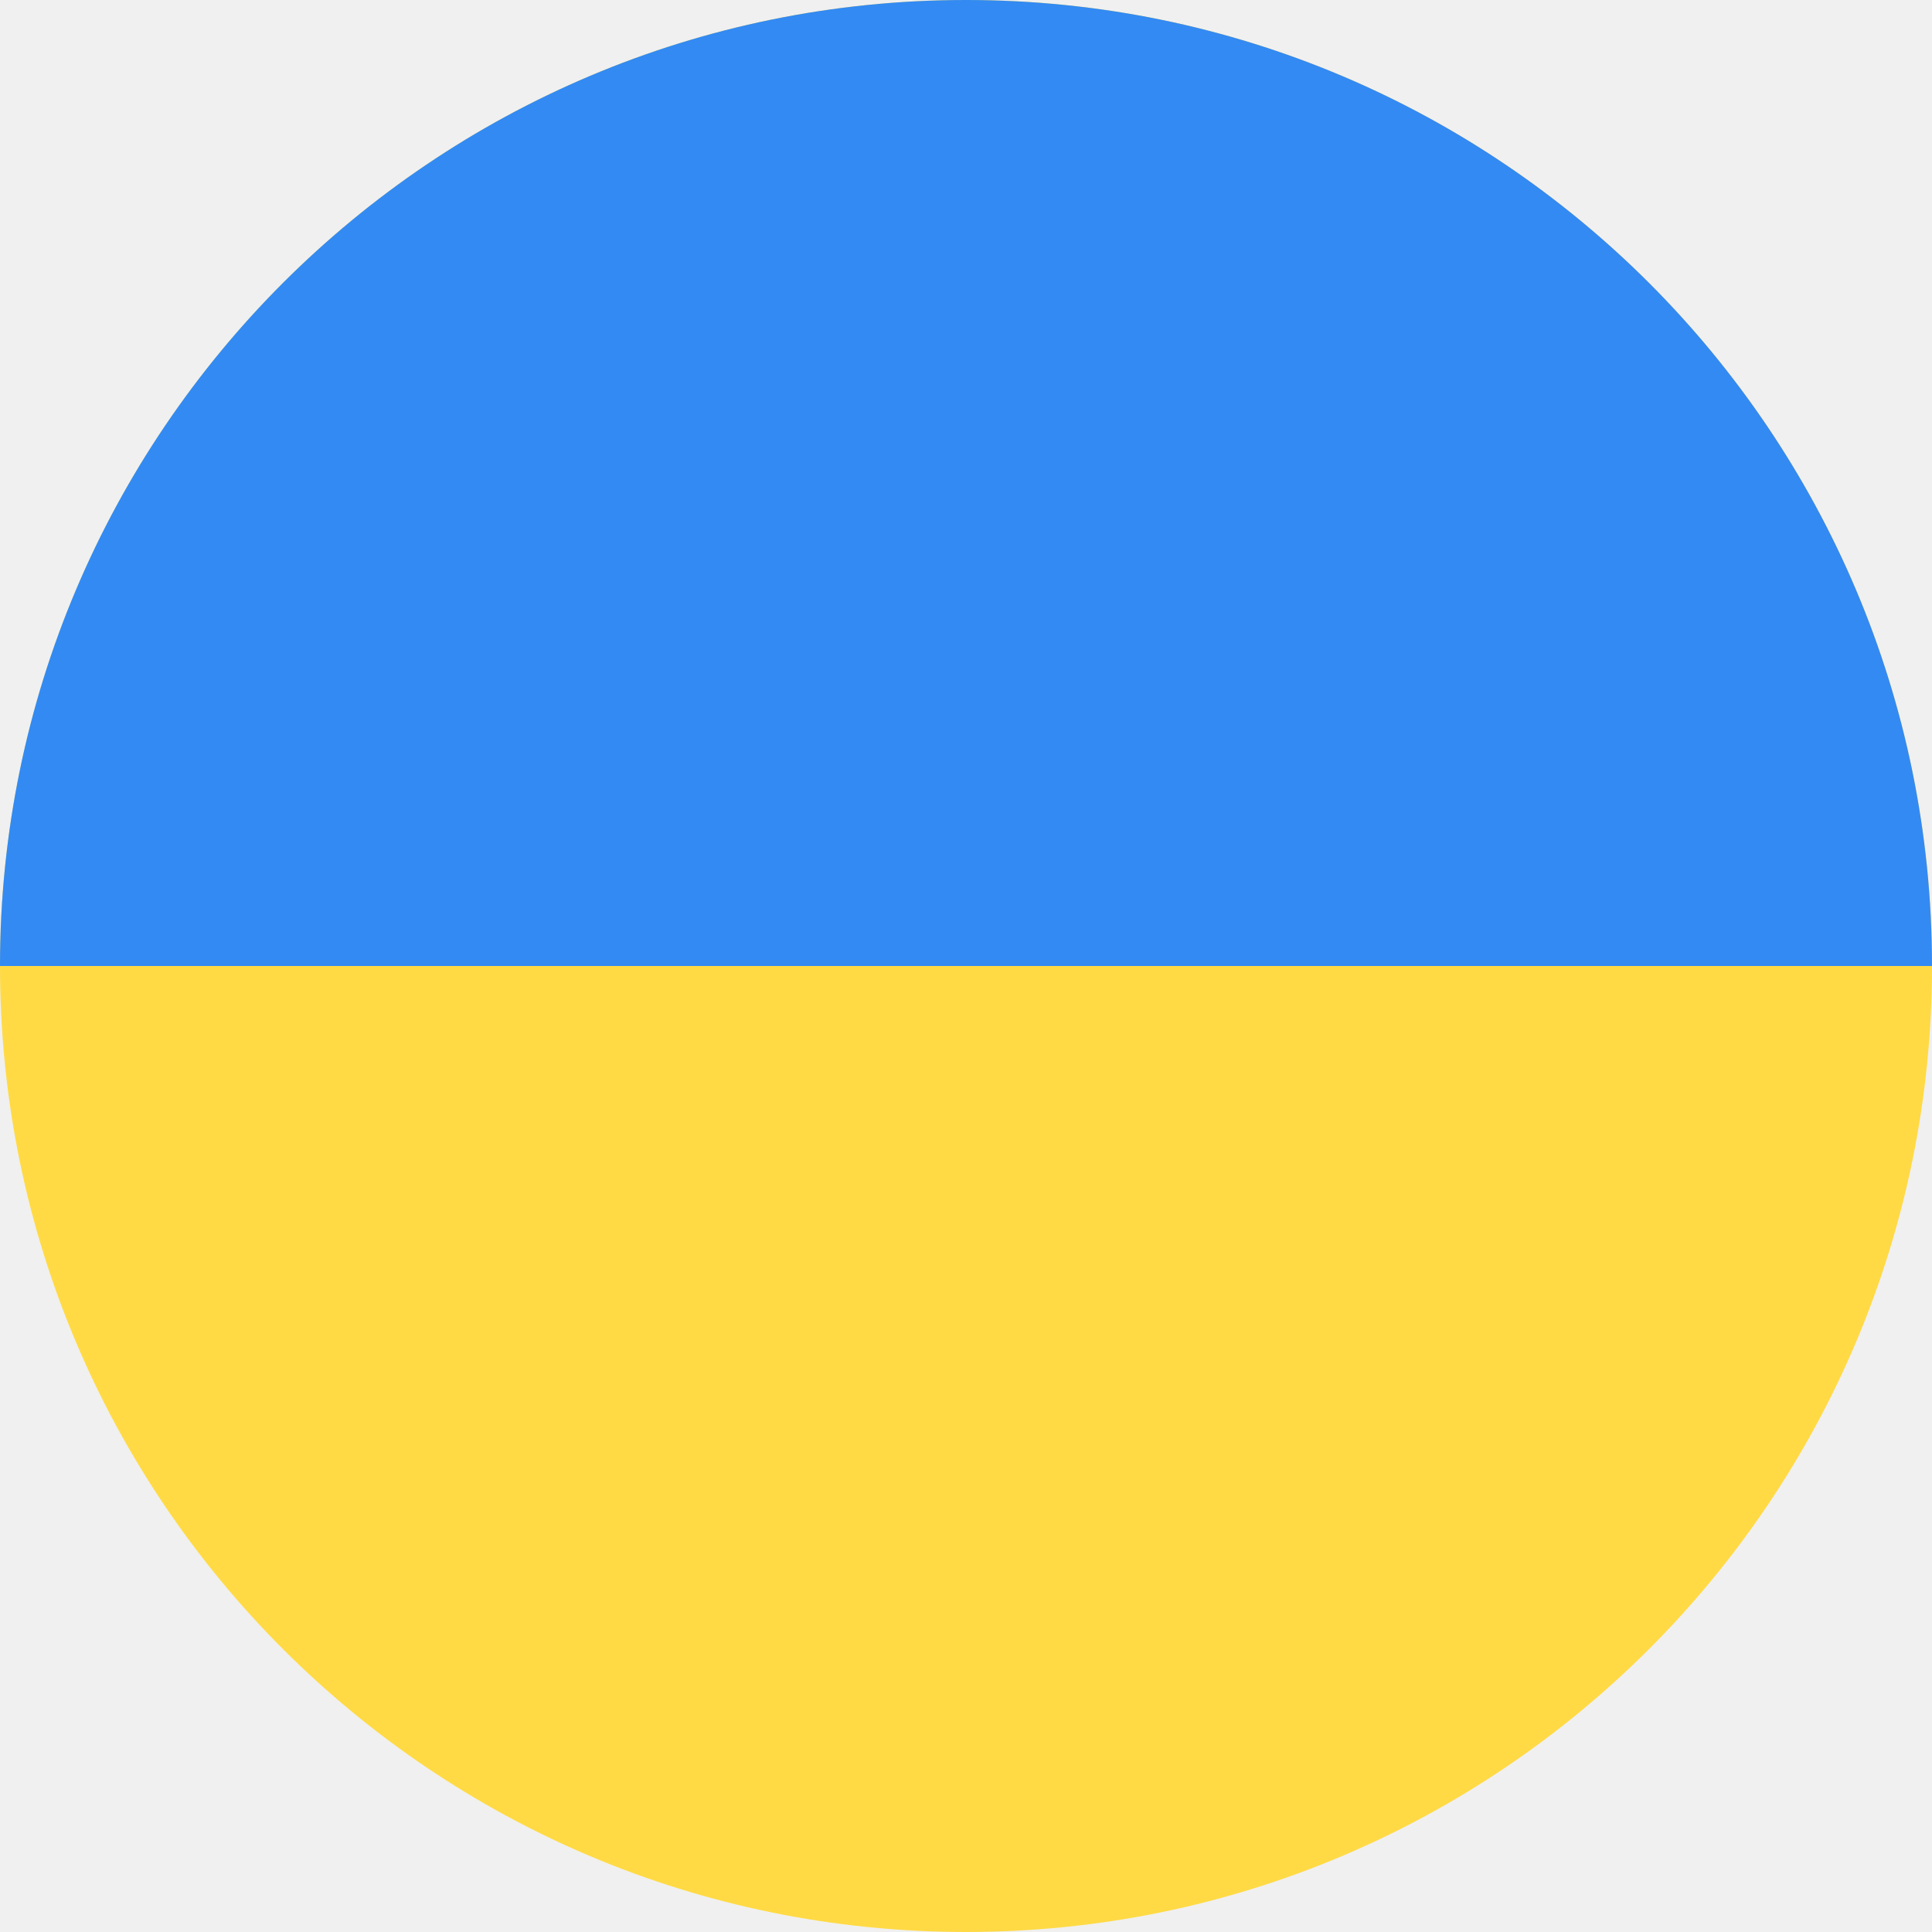
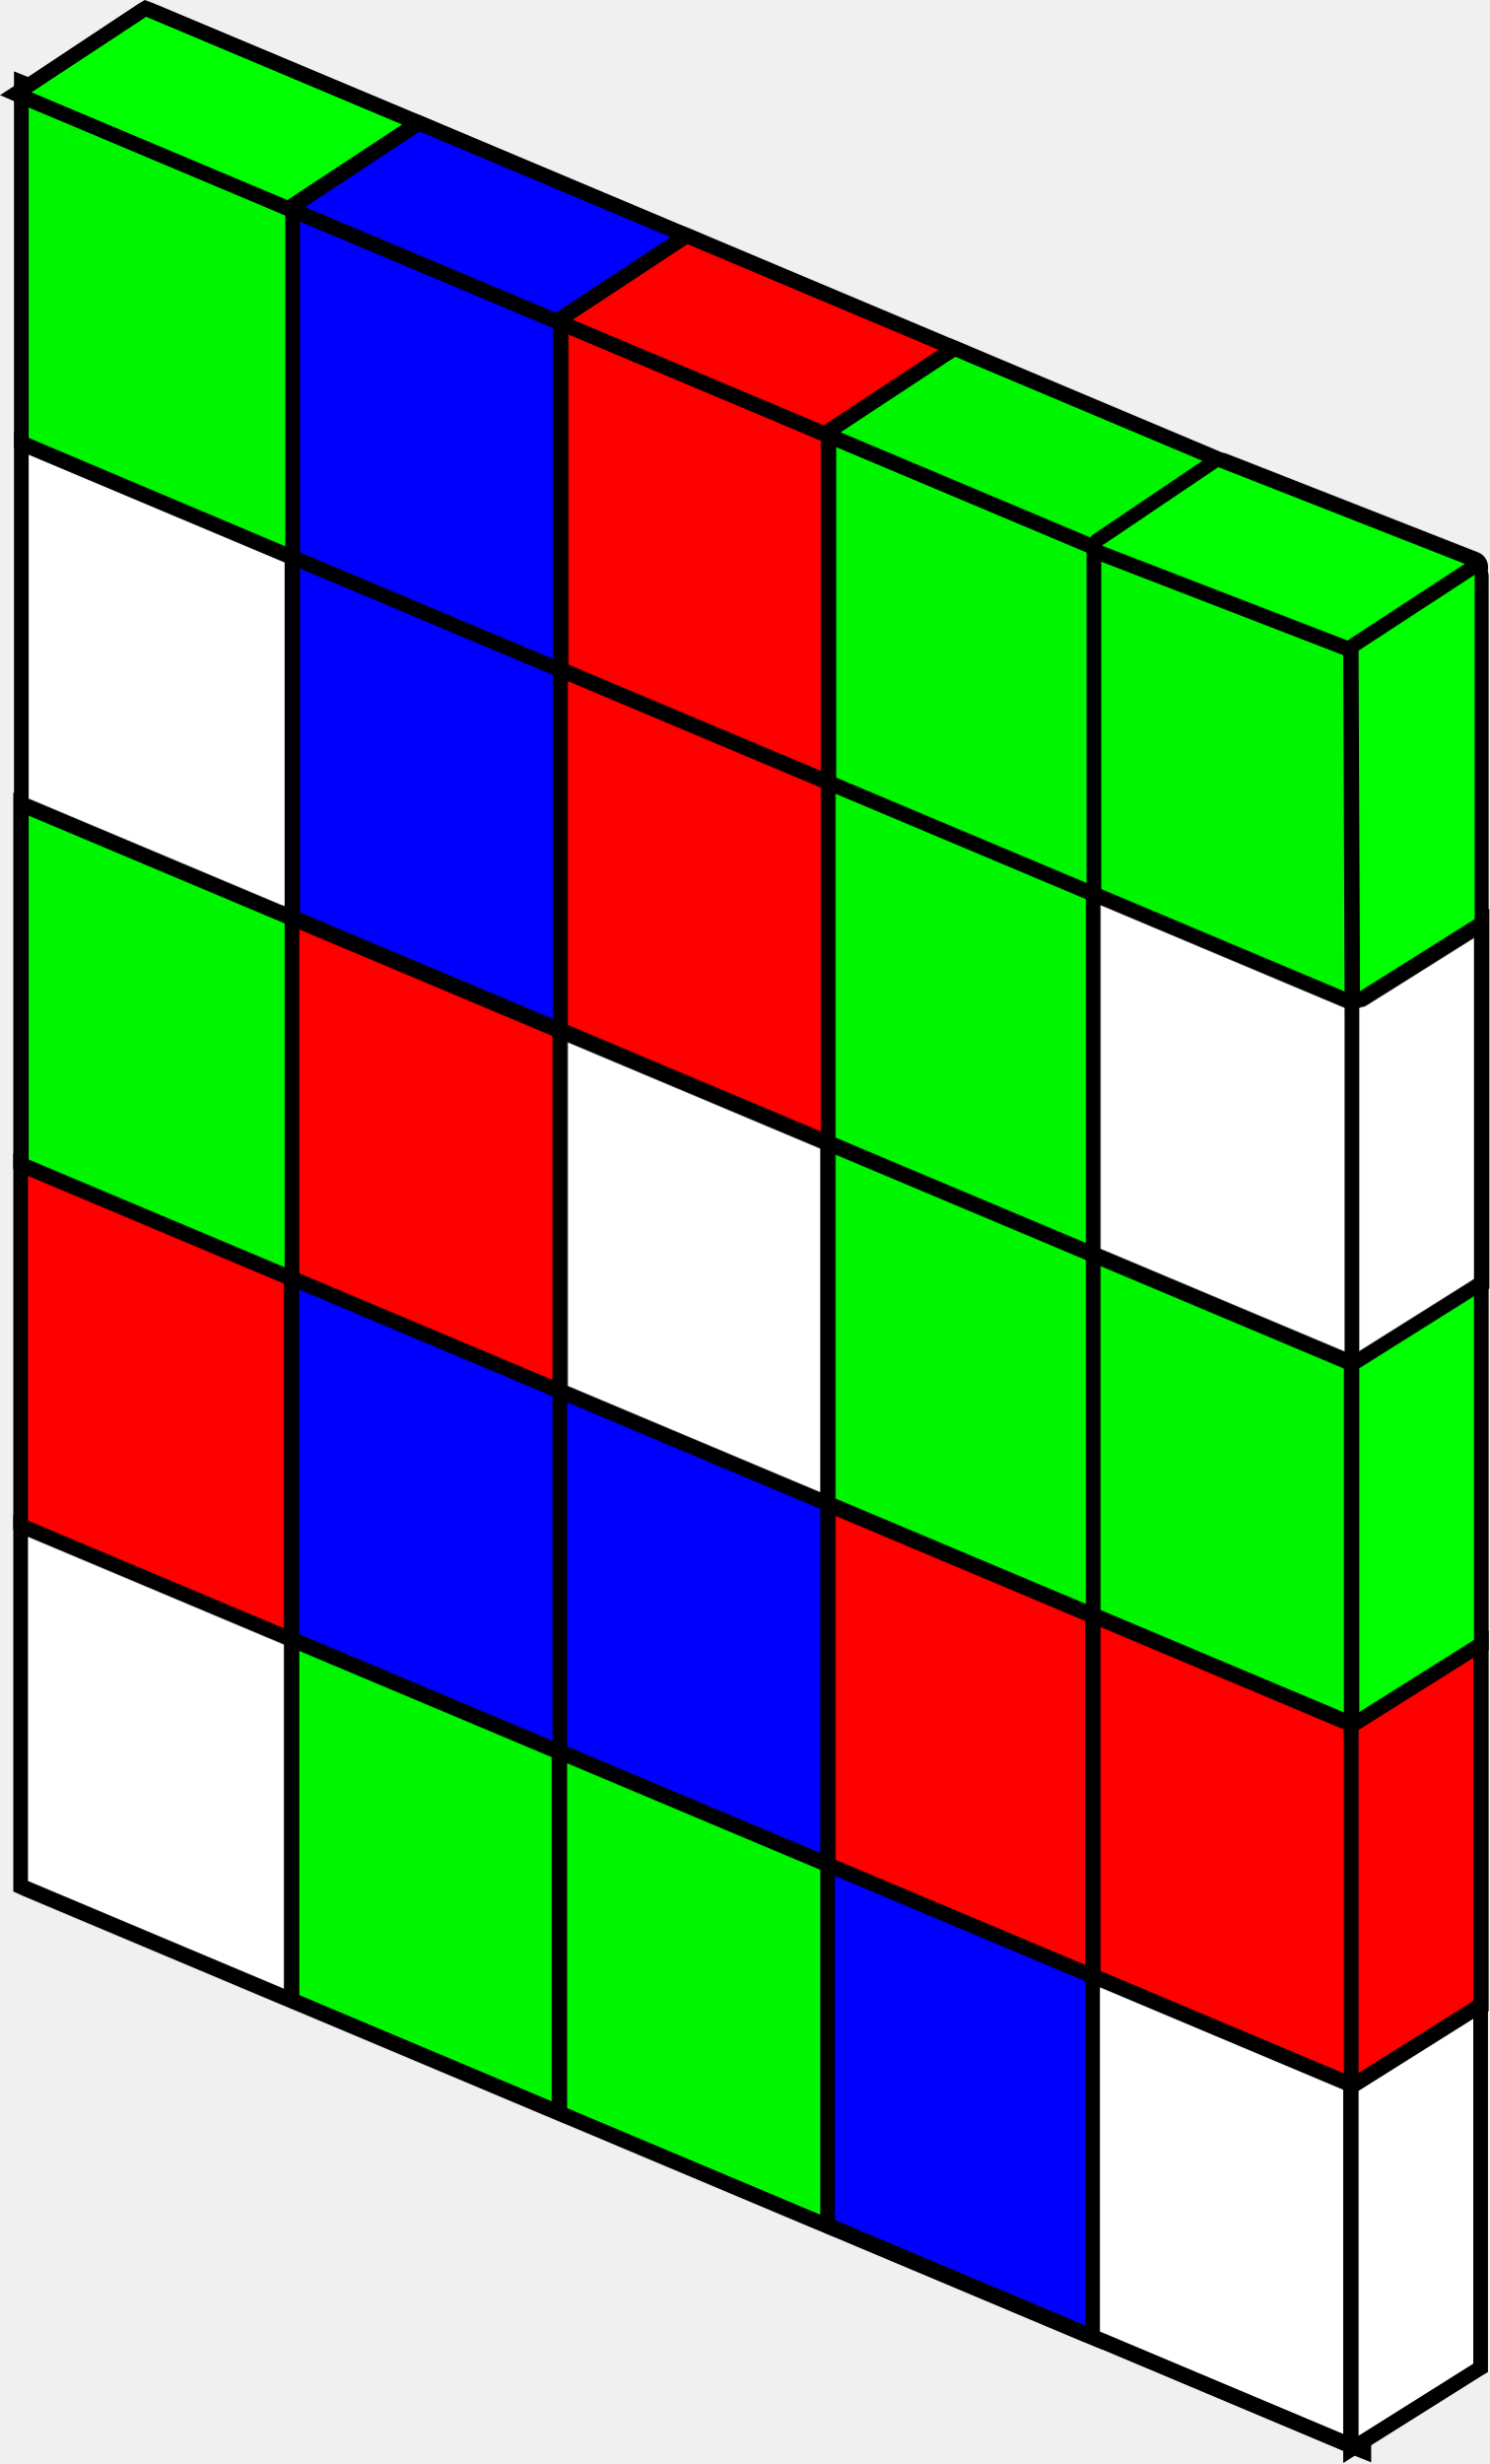
- <svg xmlns="http://www.w3.org/2000/svg" version="1.1" id="Layer_1" x="0px" y="0px" viewBox="0 0 512 512" style="enable-background:new 0 0 512 512;" xml:space="preserve">
-   <circle style="fill:#FFDA44;" cx="256" cy="256" r="256" />
-   <path style="fill:#338AF3;" d="M0,256C0,114.616,114.616,0,256,0s256,114.616,256,256" />
-   <g>
- </g>
-   <g>
- </g>
-   <g>
- </g>
-   <g>
- </g>
-   <g>
- </g>
-   <g>
- </g>
-   <g>
- </g>
-   <g>
- </g>
-   <g>
- </g>
-   <g>
- </g>
-   <g>
- </g>
-   <g>
- </g>
-   <g>
- </g>
-   <g>
- </g>
-   <g>
- </g>
+ <svg xmlns="http://www.w3.org/2000/svg" id="Layer_2" viewBox="0 0 21.3 35.21">
+   <defs>
+     <style>.cls-1{fill:lime;}.cls-2{fill:blue;}.cls-3{fill:#fff;}.cls-4{fill:red;}.cls-5{fill:#00f600;}</style>
+   </defs>
+   <g id="Layer_1-2">
+     <polygon class="cls-5" points="11.8 16.32 11.8 11.16 15.68 12.79 15.67 17.95 11.8 16.32" />
+     <path d="M11.91,11.33l3.66,1.54v4.93s-3.66-1.54-3.66-1.54v-4.93M11.7,11v.32s0,4.93,0,4.93v.14s.13.06.13.06l3.66,1.54.3.12v-.32s0-4.93,0-4.93v-.14s-.13-.06-.13-.06l-3.66-1.54-.3-.12h0Z" />
+     <polygon class="cls-4" points="7.97 14.71 7.97 9.55 11.84 11.18 11.84 16.34 7.97 14.71" />
+     <path d="M8.08,9.72l3.66,1.54v4.92s-3.66-1.54-3.66-1.54v-4.93M7.86,9.39v.32s0,4.92,0,4.92v.14s.13.06.13.06l3.66,1.54.3.12v-.32s0-4.92,0-4.92v-.14s-.13-.06-.13-.06l-3.66-1.54-.3-.12h0Z" />
+     <polygon class="cls-2" points="4.13 13.1 4.14 7.94 8.01 9.57 8.01 14.73 4.13 13.1" />
+     <path d="M4.25,8.11l3.66,1.54v4.93s-3.66-1.54-3.66-1.54v-4.93M4.03,7.78v.32s0,4.93,0,4.93v.14s.13.06.13.06l3.66,1.54.3.12v-.32s0-4.93,0-4.93v-.14s-.13-.06-.13-.06l-3.66-1.54-.3-.12h0Z" />
+     <polygon class="cls-3" points=".3 11.49 .31 6.33 4.18 7.96 4.17 13.12 .3 11.49" />
+     <path d="M.41,6.5l3.66,1.54v4.93s-3.66-1.54-3.66-1.54v-4.93M.2,6.17v.32s0,4.93,0,4.93v.14s.13.06.13.06l3.66,1.54.3.12v-.32s0-4.93,0-4.93v-.14s-.13-.06-.13-.06L.5,6.3l-.3-.12H.2Z" />
+     <polygon class="cls-3" points="15.63 17.93 15.64 12.77 19.51 14.4 19.51 19.56 15.63 17.93" />
+     <path d="M15.74,12.94l3.66,1.54v4.93s-3.66-1.54-3.66-1.54v-4.92M15.53,12.61v.32s0,4.92,0,4.92v.14s.13.06.13.06l3.66,1.54.3.12v-.32s0-4.92,0-4.92v-.14s-.13-.06-.13-.06l-3.66-1.54-.3-.12h0Z" />
+     <polygon class="cls-5" points="11.8 21.48 11.8 16.32 15.67 17.95 15.67 23.11 11.8 21.48" />
+     <path d="M11.91,16.49l3.66,1.54v4.93s-3.66-1.54-3.66-1.54v-4.93M11.69,16.16v.32s0,4.93,0,4.93v.14s.13.06.13.06l3.66,1.54.3.12v-.32s0-4.93,0-4.93v-.14s-.13-.06-.13-.06l-3.66-1.54-.3-.12h0Z" />
+     <polygon class="cls-3" points="7.96 19.87 7.97 14.71 11.84 16.34 11.83 21.5 7.96 19.87" />
+     <path d="M8.07,14.88l3.66,1.54v4.92s-3.66-1.54-3.66-1.54v-4.93M7.86,14.55v.32s0,4.92,0,4.92v.14s.13.06.13.06l3.66,1.54.3.12v-.32s0-4.92,0-4.92v-.14s-.13-.06-.13-.06l-3.66-1.54-.3-.12h0Z" />
+     <polygon class="cls-4" points="4.13 18.26 4.13 13.1 8.01 14.73 8 19.89 4.13 18.26" />
+     <path d="M4.24,13.27l3.66,1.54v4.93s-3.66-1.54-3.66-1.54v-4.93M4.03,12.94v.32s0,4.93,0,4.93v.14s.13.06.13.06l3.66,1.54.3.12v-.32s0-4.93,0-4.93v-.14s-.13-.06-.13-.06l-3.66-1.54-.3-.12h0Z" />
+     <polygon class="cls-5" points=".3 16.65 .3 11.49 4.17 13.12 4.17 18.28 .3 16.65" />
+     <path d="M.41,11.66l3.66,1.54v4.93s-3.66-1.54-3.66-1.54v-4.92M.19,11.33v.32s0,4.92,0,4.92v.14s.13.06.13.06l3.66,1.54.3.12v-.32s0-4.92,0-4.92v-.14s-.13-.06-.13-.06l-3.66-1.54-.3-.12H.19Z" />
+     <polygon class="cls-5" points="15.63 23.09 15.63 17.93 19.51 19.56 19.5 24.72 15.63 23.09" />
+     <path d="M15.74,18.1l3.66,1.54v4.93s-3.66-1.54-3.66-1.54v-4.93M15.53,17.77v.32s0,4.93,0,4.93v.14s.13.06.13.06l3.66,1.54.3.12v-.32s0-4.93,0-4.93v-.14s-.13-.06-.13-.06l-3.66-1.54-.3-.12h0Z" />
+     <polygon class="cls-4" points="11.79 26.64 11.8 21.48 15.67 23.11 15.66 28.27 11.79 26.64" />
+     <path d="M11.9,21.65l3.66,1.54v4.93s-3.66-1.54-3.66-1.54v-4.93M11.69,21.32v.32s0,4.93,0,4.93v.14s.13.06.13.06l3.66,1.54.3.12v-.32s0-4.93,0-4.93v-.14s-.13-.06-.13-.06l-3.66-1.54-.3-.12h0Z" />
+     <polygon class="cls-2" points="7.96 25.03 7.96 19.87 11.83 21.5 11.83 26.66 7.96 25.03" />
+     <path d="M8.07,20.03l3.66,1.54v4.92s-3.66-1.54-3.66-1.54v-4.93M7.86,19.71v.32s0,4.92,0,4.92v.14s.13.06.13.06l3.66,1.54.3.12v-.32s0-4.92,0-4.92v-.14s-.13-.06-.13-.06l-3.66-1.54-.3-.12h0Z" />
+     <polygon class="cls-2" points="4.13 23.42 4.13 18.26 8 19.89 8 25.05 4.13 23.42" />
+     <path d="M4.24,18.42l3.66,1.54v4.93s-3.66-1.54-3.66-1.54v-4.93M4.02,18.1v.32s0,4.93,0,4.93v.14s.13.06.13.06l3.66,1.54.3.12v-.32s0-4.93,0-4.93v-.14s-.13-.06-.13-.06l-3.66-1.54-.3-.12h0Z" />
+     <polygon class="cls-4" points=".29 21.81 .3 16.65 4.17 18.28 4.16 23.44 .29 21.81" />
+     <path d="M.4,16.81l3.66,1.54v4.93s-3.66-1.54-3.66-1.54v-4.92M.19,16.49v.32s0,4.92,0,4.92v.14s.13.06.13.06l3.66,1.54.3.12v-.32s0-4.92,0-4.92v-.14s-.13-.06-.13-.06l-3.66-1.54-.3-.12H.19Z" />
+     <polygon class="cls-4" points="15.62 28.25 15.63 23.09 19.5 24.72 19.5 29.88 15.62 28.25" />
+     <path d="M15.74,23.26l3.66,1.54v4.93s-3.66-1.54-3.66-1.54v-4.93M15.52,22.93v.32s0,4.93,0,4.93v.14s.13.06.13.06l3.66,1.54.3.12v-.32s0-4.93,0-4.93v-.14s-.13-.06-.13-.06l-3.66-1.54-.3-.12h0Z" />
+     <polygon class="cls-2" points="11.79 31.8 11.79 26.64 15.66 28.27 15.66 33.43 11.79 31.8" />
+     <path d="M11.9,26.8l3.66,1.54v4.92s-3.66-1.54-3.66-1.54v-4.93M11.68,26.48v.32s0,4.93,0,4.93v.14s.13.06.13.06l3.66,1.54.3.12v-.32s0-4.93,0-4.93v-.14s-.13-.06-.13-.06l-3.66-1.54-.3-.12h0Z" />
+     <polygon class="cls-5" points="7.95 30.19 7.96 25.03 11.83 26.66 11.83 31.82 7.95 30.19" />
+     <path d="M8.07,25.19l3.66,1.54v4.93s-3.66-1.54-3.66-1.54v-4.92M7.85,24.87v.32s0,4.93,0,4.93v.14s.13.06.13.06l3.66,1.54.3.12v-.32s0-4.93,0-4.93v-.14s-.13-.06-.13-.06l-3.66-1.54-.3-.12h0Z" />
+     <polygon class="cls-5" points="4.12 28.58 4.12 23.42 8 25.05 7.99 30.21 4.12 28.58" />
+     <path d="M4.23,23.58l3.66,1.54v4.92s-3.66-1.54-3.66-1.54v-4.93M4.02,23.26v.32s0,4.93,0,4.93v.14s.13.06.13.06l3.66,1.54.3.12v-.32s0-4.93,0-4.93v-.14s-.13-.06-.13-.06l-3.66-1.54-.3-.12h0Z" />
+     <polygon class="cls-3" points=".29 26.97 .29 21.81 4.16 23.44 4.16 28.6 .29 26.97" />
+     <path d="M.4,21.97l3.66,1.54v4.92s-3.66-1.54-3.66-1.54v-4.92M.19,21.65v.32s0,4.93,0,4.93v.14s.13.06.13.06l3.66,1.54.3.12v-.32s0-4.92,0-4.92v-.14s-.13-.06-.13-.06l-3.66-1.54-.3-.12H.19Z" />
+     <polygon class="cls-3" points="15.62 33.41 15.62 28.25 19.5 29.88 19.49 35.04 15.62 33.41" />
+     <path d="M15.73,28.41l3.66,1.54v4.92s-3.66-1.54-3.66-1.54v-4.93M15.52,28.09v.32s0,4.93,0,4.93v.14s.13.06.13.06l3.66,1.54.3.12v-.32s0-4.93,0-4.93v-.14s-.13-.06-.13-.06l-3.66-1.54-.3-.12h0Z" />
+     <polygon class="cls-5" points="11.8 11.16 11.81 6.01 15.68 7.63 15.68 12.79 11.8 11.16" />
+     <path d="M11.92,6.17l3.66,1.54v4.93s-3.66-1.54-3.66-1.54v-4.93M11.7,5.84v.32s0,4.93,0,4.93v.14s.13.06.13.06l3.66,1.54.3.12v-.32s0-4.93,0-4.93v-.14s-.13-.06-.13-.06l-3.66-1.54-.3-.12h0Z" />
+     <polygon class="cls-4" points="7.97 9.55 7.98 4.4 11.85 6.02 11.84 11.18 7.97 9.55" />
+     <path d="M8.08,4.56l3.66,1.54v4.92s-3.66-1.54-3.66-1.54v-4.93M7.87,4.23v.32s0,4.92,0,4.92v.14s.13.06.13.06l3.66,1.54.3.12v-.32s0-4.92,0-4.92v-.14s-.13-.06-.13-.06l-3.66-1.54-.3-.12h0Z" />
+     <polygon class="cls-2" points="4.14 7.94 4.14 2.78 8.02 4.41 8.01 9.57 4.14 7.94" />
+     <path d="M4.25,2.95l3.66,1.54v4.93s-3.66-1.54-3.66-1.54V2.95M4.04,2.62v.32s0,4.92,0,4.92v.14s.13.06.13.06l3.66,1.54.3.12v-.32s0-4.92,0-4.92v-.14s-.13-.06-.13-.06l-3.66-1.54-.3-.12h0Z" />
+     <polygon class="cls-5" points=".31 6.33 .31 1.17 4.18 2.8 4.18 7.96 .31 6.33" />
+     <path d="M.42,1.34l3.66,1.54v4.93S.41,6.26.41,6.26V1.34M.2,1.01v.32s0,4.93,0,4.93v.14s.13.06.13.06l3.66,1.54.3.12v-.32s0-4.93,0-4.93v-.14s-.13-.06-.13-.06L.5,1.14l-.3-.12H.2Z" />
+     <polygon class="cls-5" points="15.64 12.77 15.64 7.61 19.51 9.24 19.51 14.4 15.64 12.77" />
+     <path d="M15.75,7.78l3.66,1.54v4.93s-3.66-1.54-3.66-1.54v-4.92M15.54,7.45v.32s0,4.92,0,4.92v.14s.13.06.13.06l3.66,1.54.3.12v-.32s0-4.92,0-4.92v-.14s-.13-.06-.13-.06l-3.66-1.54-.3-.12h0Z" />
+     <polygon class="cls-3" points="19.33 14.35 21.19 13.18 21.18 18.36 19.33 19.53 19.33 14.35" />
+     <path d="M21.08,13.38v4.92s-1.64,1.03-1.64,1.03v-4.92s1.64-1.03,1.64-1.03M21.3,12.99l-.33.21-1.64,1.03-.1.06v.12s0,4.92,0,4.92v.39s.33-.21.33-.21l1.64-1.03.1-.06v-.12s0-4.92,0-4.92v-.39h0ZM21.08,13.59h0,0Z" />
+     <polygon class="cls-1" points="19.33 19.51 21.18 18.34 21.18 23.52 19.32 24.69 19.33 19.51" />
+     <path d="M21.08,18.54v4.92s-1.64,1.03-1.64,1.03v-4.93s1.64-1.03,1.64-1.03M21.29,18.15l-.33.21-1.64,1.03-.1.06v.12s0,4.93,0,4.93v.39s.33-.21.33-.21l1.64-1.03.1-.06v-.12s0-4.92,0-4.92v-.39h0ZM21.08,18.75h0,0Z" />
+     <polygon class="cls-4" points="19.32 24.67 21.18 23.5 21.17 28.68 19.32 29.85 19.32 24.67" />
+     <path d="M21.07,23.7v4.93s-1.64,1.03-1.64,1.03v-4.93s1.64-1.03,1.64-1.03M21.29,23.31l-.33.21-1.64,1.03-.1.06v.12s0,4.93,0,4.93v.39s.33-.21.33-.21l1.64-1.03.1-.06v-.12s0-4.93,0-4.93v-.39h0ZM21.07,23.91h0,0Z" />
+     <polygon class="cls-3" points="19.32 29.83 21.17 28.66 21.17 33.84 19.31 35.01 19.32 29.83" />
+     <path d="M21.07,28.86v4.93s-1.64,1.03-1.64,1.03v-4.93s1.64-1.03,1.64-1.03M21.28,28.47l-.33.21-1.64,1.03-.1.06v.12s0,4.93,0,4.93v.39s.33-.21.33-.21l1.64-1.03.1-.06v-.12s0-4.93,0-4.93v-.39h0ZM21.07,29.07h0,0Z" />
+     <polygon class="cls-5" points="11.73 6.17 13.58 4.95 17.48 6.59 15.62 7.81 11.73 6.17" />
+     <path d="M13.59,5.07l3.66,1.54-1.64,1.08-3.66-1.54,1.64-1.08M13.57,4.83l-.1.06-1.64,1.08-.34.22.37.16,3.66,1.54.11.04.1-.06,1.64-1.08.34-.22-.37-.16-3.66-1.54-.11-.04h0Z" />
+     <polygon class="cls-4" points="7.89 4.56 9.75 3.34 13.65 4.98 11.79 6.2 7.89 4.56" />
+     <path d="M9.76,3.46l3.66,1.54-1.64,1.08-3.66-1.54,1.64-1.08M9.74,3.22l-.1.06-1.64,1.08-.34.22.37.16,3.66,1.54.11.04.1-.06,1.64-1.08.34-.22-.37-.16-3.66-1.54-.11-.04h0Z" />
+     <polygon class="cls-2" points="4.06 2.95 5.92 1.73 9.81 3.37 7.96 4.59 4.06 2.95" />
+     <path d="M5.93,1.85l3.66,1.54-1.64,1.08-3.66-1.54,1.64-1.08M5.91,1.61l-.1.06-1.64,1.08-.34.22.37.16,3.66,1.54.11.04.1-.06,1.64-1.08.34-.22-.37-.16-3.66-1.54-.11-.04h0Z" />
+     <polygon class="cls-1" points=".23 1.34 2.08 .12 5.98 1.76 4.12 2.98 .23 1.34" />
+     <path d="M2.09.24l3.66,1.54-1.64,1.08L.45,1.32,2.09.24M2.07,0l-.1.06L.34,1.14l-.34.22.37.16,3.66,1.54.11.04.1-.06,1.64-1.08.34-.22-.37-.16L2.18.04l-.11-.04h0Z" />
+     <path class="cls-1" d="M19.37,9.31l-3.65-1.41s-.06-.05-.07-.09.01-.08.05-.1l1.66-1.12,3.72,1.41s.06.05.07.09-.01.08-.05.1l-1.64,1.11s-.04.02-.06.02c-.01,0-.03,0-.04,0Z" />
+     <path d="M17.43,6.68l3.62,1.42-1.64,1.11-3.65-1.41,1.66-1.12M17.43,6.47s-.08.01-.12.04l-1.66,1.12c-.07.04-.1.12-.09.2,0,.08.06.15.14.18l3.65,1.41s.05.01.08.01c.04,0,.08-.01.12-.04l1.64-1.11c.07-.04.1-.12.09-.2s-.06-.15-.13-.18l-3.62-1.42s-.05-.01-.08-.01h0Z" />
+     <path class="cls-1" d="M19.44,14.29s-.04,0-.05-.01c-.03-.02-.06-.05-.06-.09l-.02-4.87s.02-.07.05-.09l1.67-1.09s.04-.02.06-.02c.02,0,.04,0,.05.01.03.02.06.06.06.09v4.92s-.02.07-.05.09l-1.64,1.04s-.04.02-.06.02Z" />
+     <path d="M21.09,8.22h0M21.09,8.22v4.92s-1.64,1.03-1.64,1.03l-.02-4.87,1.67-1.09M21.09,8s0,0,0,0c-.04,0-.08.01-.11.04l-1.67,1.09c-.06.04-.1.11-.1.18l.02,4.87c0,.08.04.15.11.19.03.02.07.03.1.03.04,0,.08-.01.11-.03l1.64-1.03c.06-.04.1-.11.1-.18v-4.89s0-.02,0-.03c0-.12-.09-.21-.21-.21h0s0,0,0,0h0ZM21.09,8.43h0,0Z" />
+   </g>
</svg>
